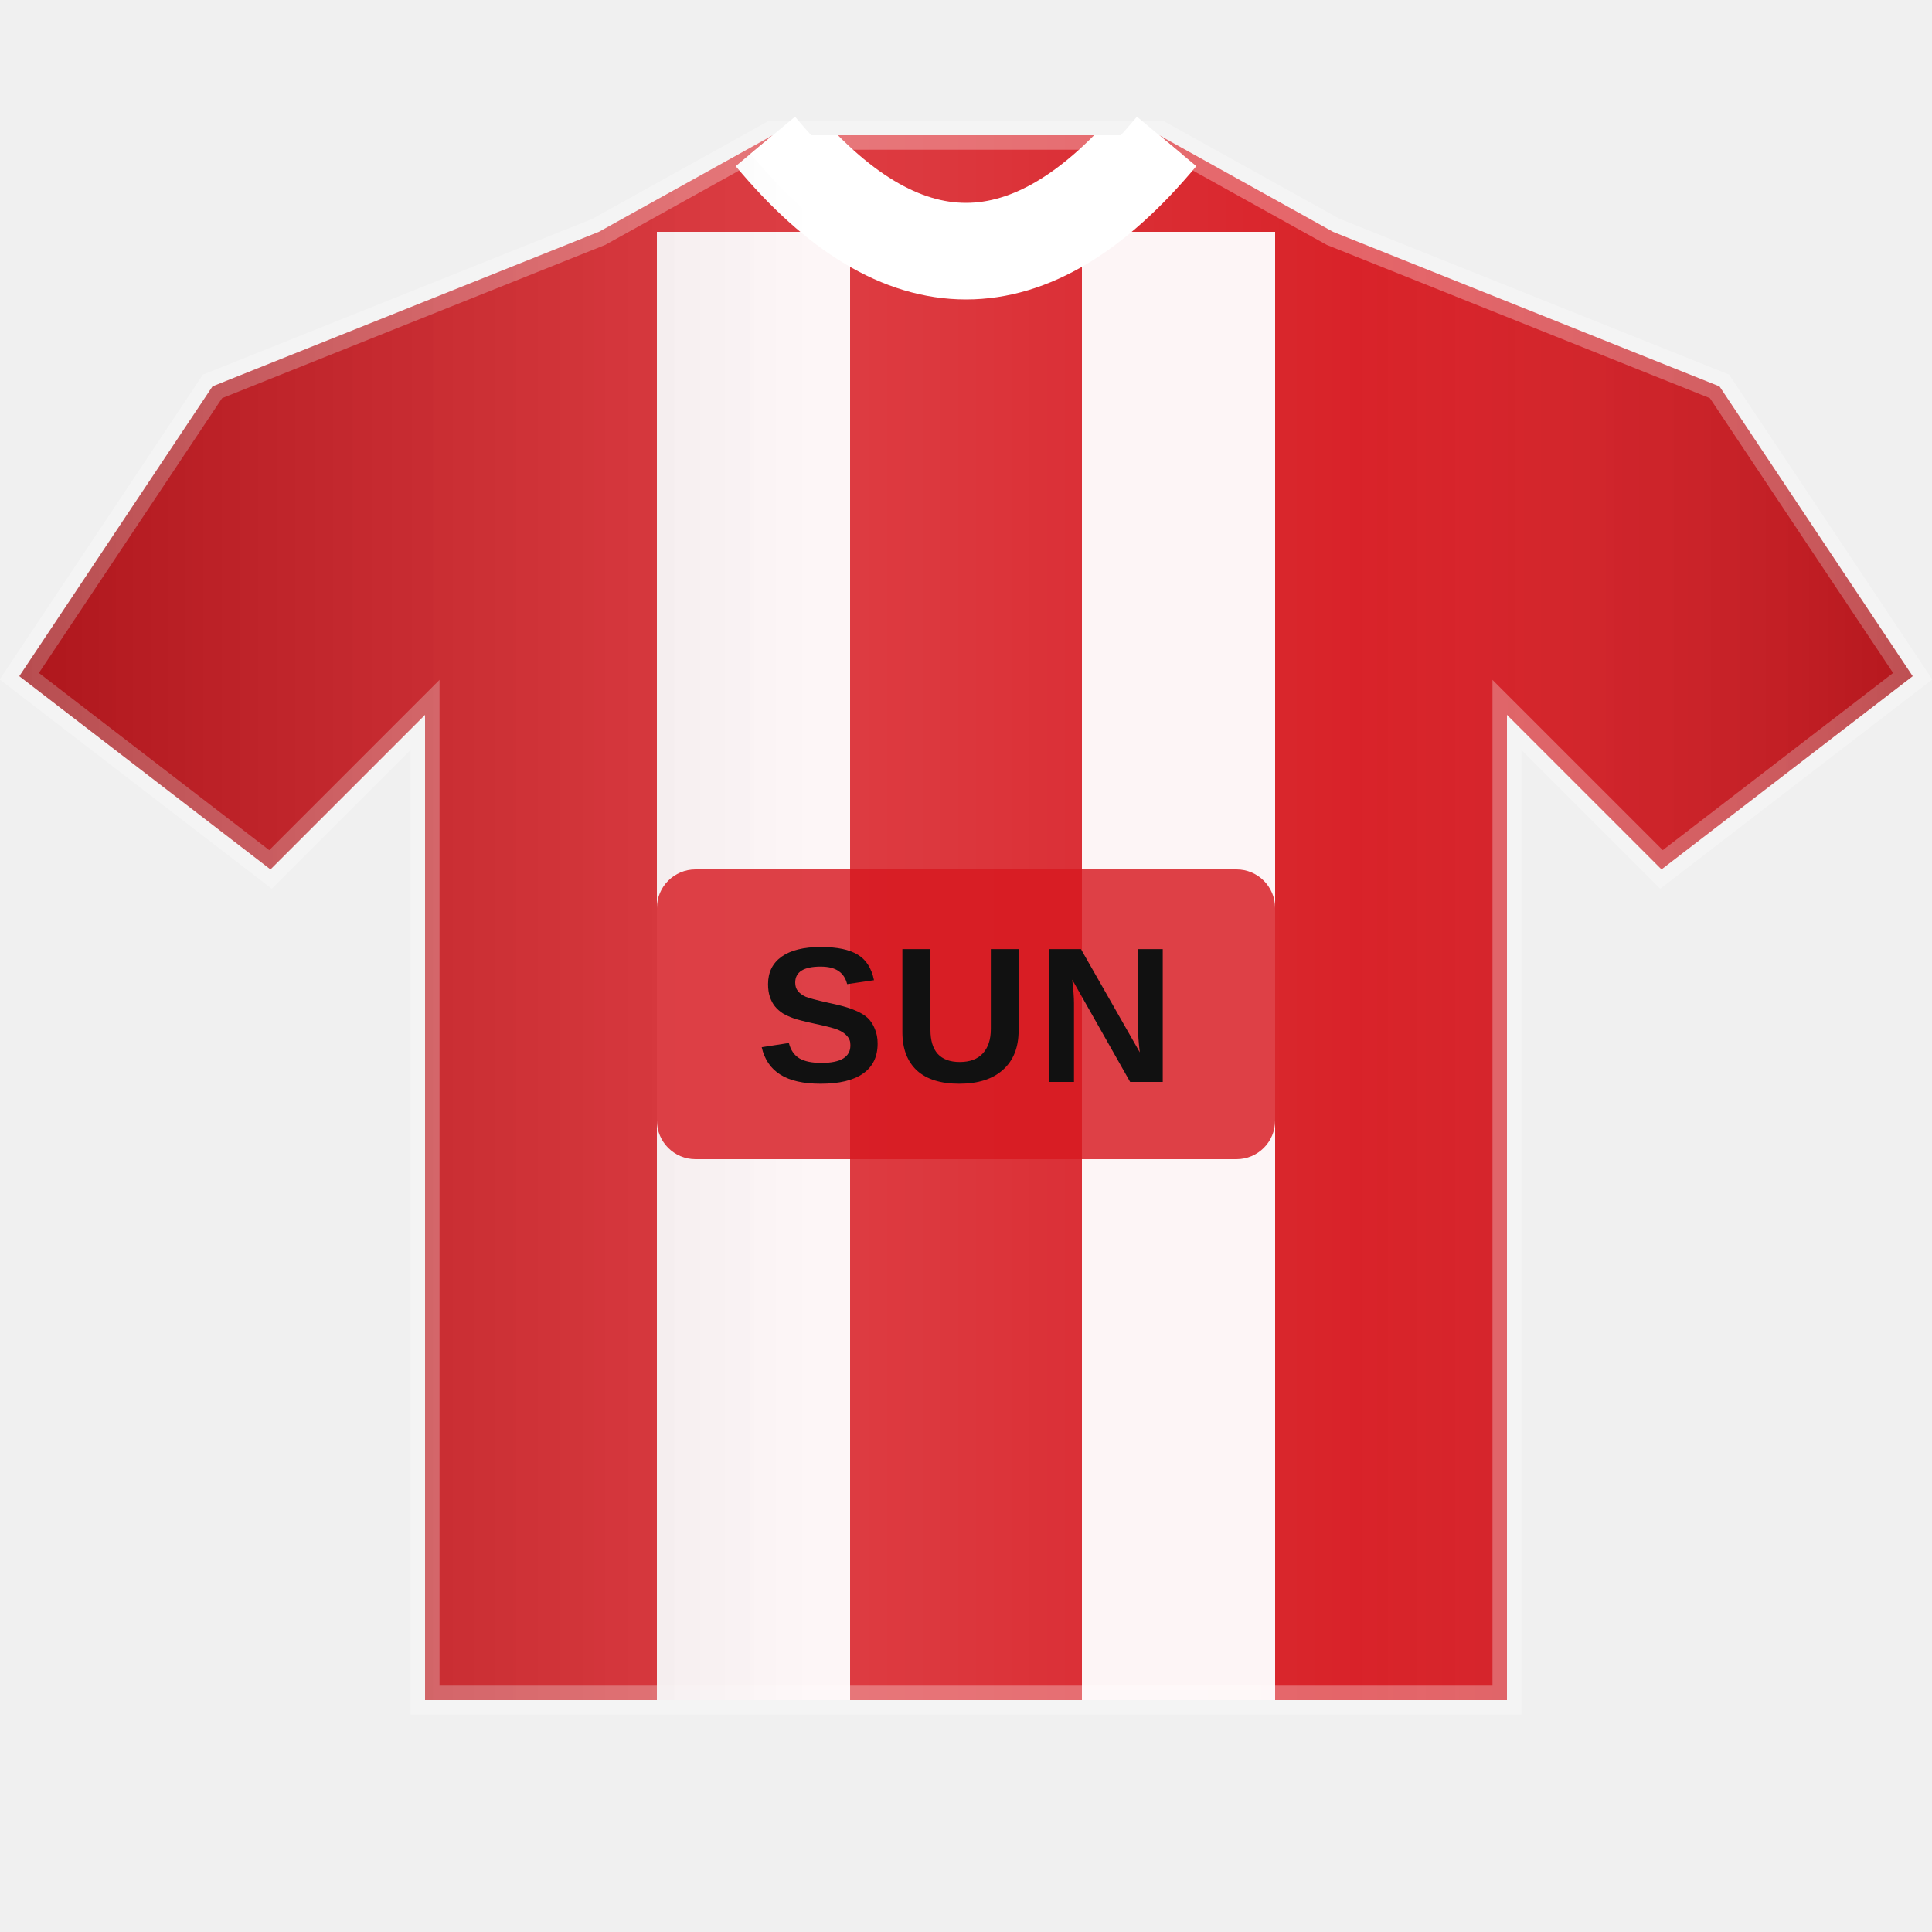
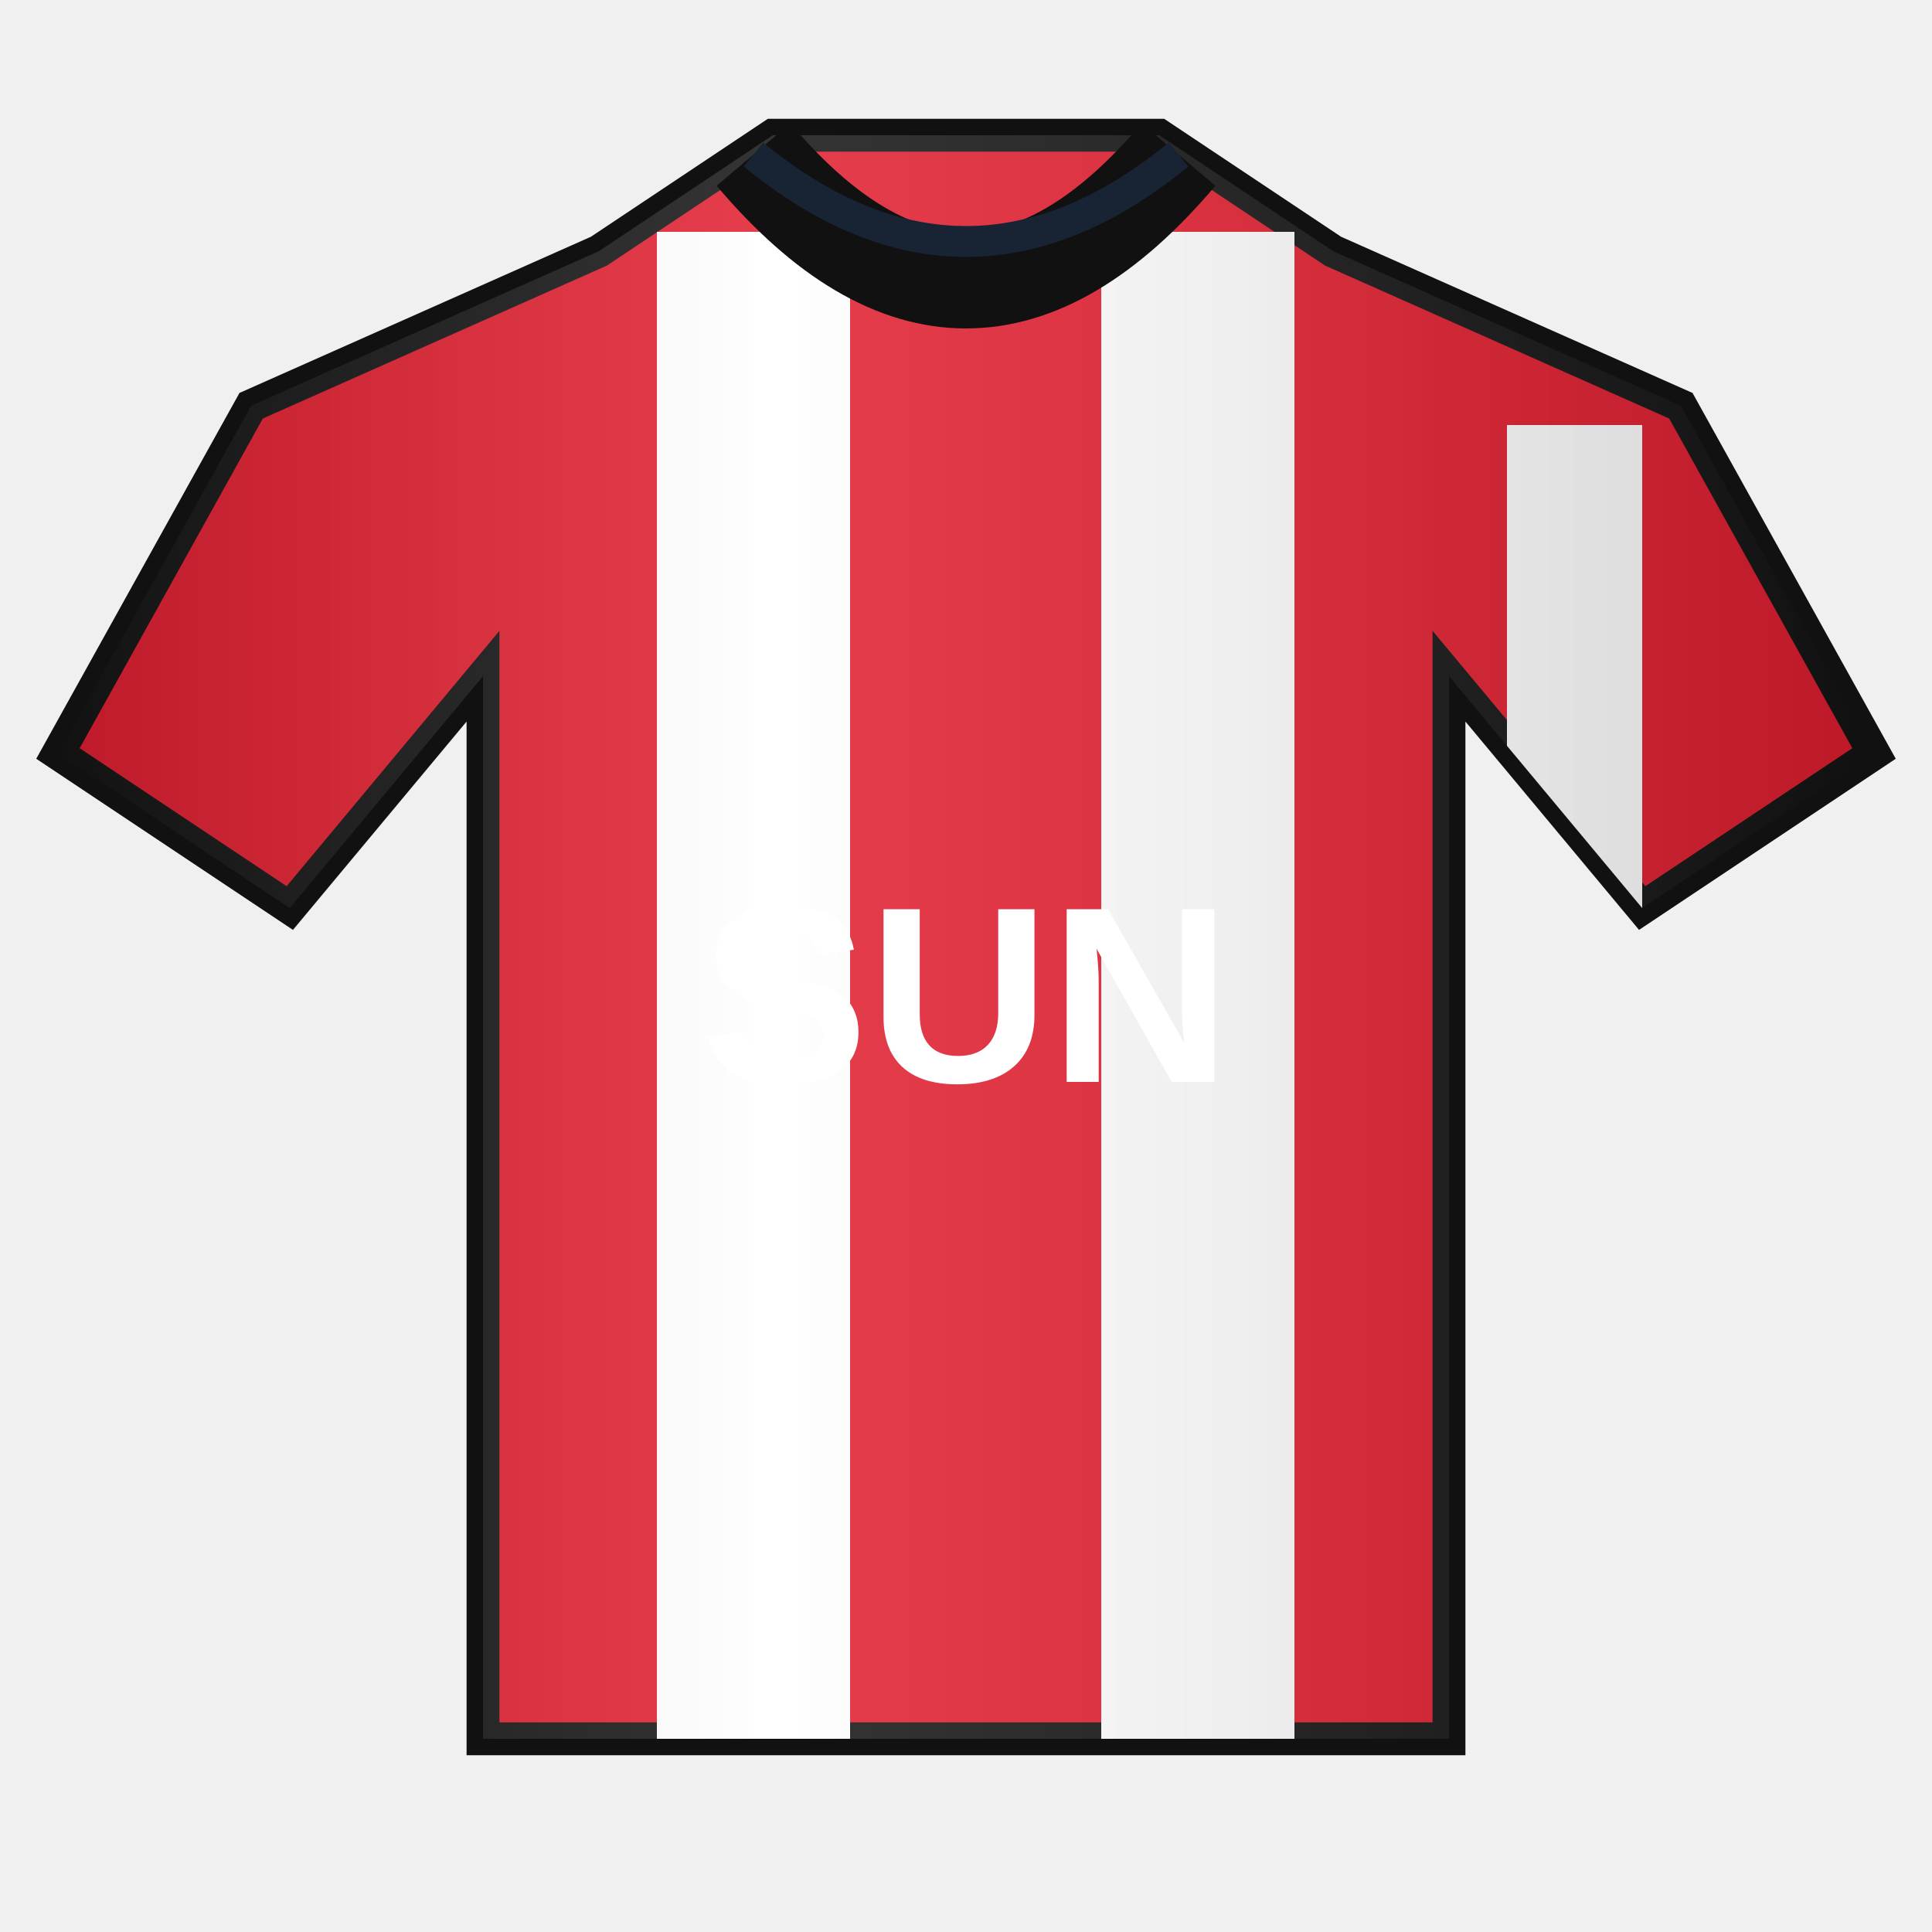
- <svg xmlns="http://www.w3.org/2000/svg" viewBox="0 0 100 100" role="img" aria-labelledby="title">
+ <svg xmlns="http://www.w3.org/2000/svg" viewBox="0 0 100 100">
  <defs>
-     <linearGradient id="shade" x2="1" y2="0">
-       <stop stop-color="#000" stop-opacity=".2" />
-       <stop offset=".42" stop-color="#fff" stop-opacity=".16" />
-       <stop offset=".7" stop-color="#fff" stop-opacity=".04" />
+     <linearGradient id="f">
+       <stop stop-color="#000" stop-opacity=".18" />
+       <stop offset=".4" stop-color="#fff" stop-opacity=".15" />
      <stop offset="1" stop-color="#000" stop-opacity=".18" />
    </linearGradient>
-     <clipPath id="body">
-       <path d="M31 12 40 7h20l9 5 20 8 10 15-13 10-8-8v51H22V37l-8 8L1 35l10-15z" />
+     <clipPath id="b">
+       <path d="M31 13 40 7h20l9 6 18 8 10 18-12 8-10-12v55H25V35L15 47 3 39l10-18z" />
    </clipPath>
  </defs>
-   <path d="M31 12 40 7h20l9 5 20 8 10 15-13 10-8-8v51H22V37l-8 8L1 35l10-15z" fill="#d71920" stroke="#ffffff" stroke-opacity=".3" stroke-width="1.5" />
-   <g clip-path="url(#body)">
-     <path d="M34 12h10v76H34zM56 12h10v76H56z" fill="#ffffff" opacity=".95" />
-     <path d="M40 7q10 12 20 0" fill="none" stroke="#ffffff" stroke-width="5" />
-     <path d="M0 0h100v100H0z" fill="url(#shade)" />
+   <path d="M31 13 40 7h20l9 6 18 8 10 18-12 8-10-12v55H25V35L15 47 3 39l10-18z" fill="#e21b2d" stroke="#111" stroke-width="1.7" />
+   <g clip-path="url(#b)">
+     <path d="M34 12h10v78H34zM57 12h10v78H57zM78 22h7v62h-7z" fill="#fff" />
+     <path d="M0 0h100v100H0z" fill="url(#f)" />
  </g>
-   <path d="M40 7q10 12 20 0" fill="none" stroke="#ffffff" stroke-width="3" />
-   <rect x="34" y="45" width="32" height="15" rx="2" fill="#d71920" fill-opacity=".82" />
-   <text x="50" y="56" text-anchor="middle" font-family="Arial,sans-serif" font-size="10" font-weight="900" letter-spacing=".3" fill="#111111">SUN</text>
+   <path d="M39 8q11 13 22 0" fill="none" stroke="#111" stroke-width="5" />
+   <path d="M39 8q11 9 22 0" fill="none" stroke="#182333" stroke-width="1.6" />
+   <text x="50" y="56" text-anchor="middle" font-family="Arial,sans-serif" font-size="13" font-weight="900" fill="#fff">SUN</text>
</svg>
